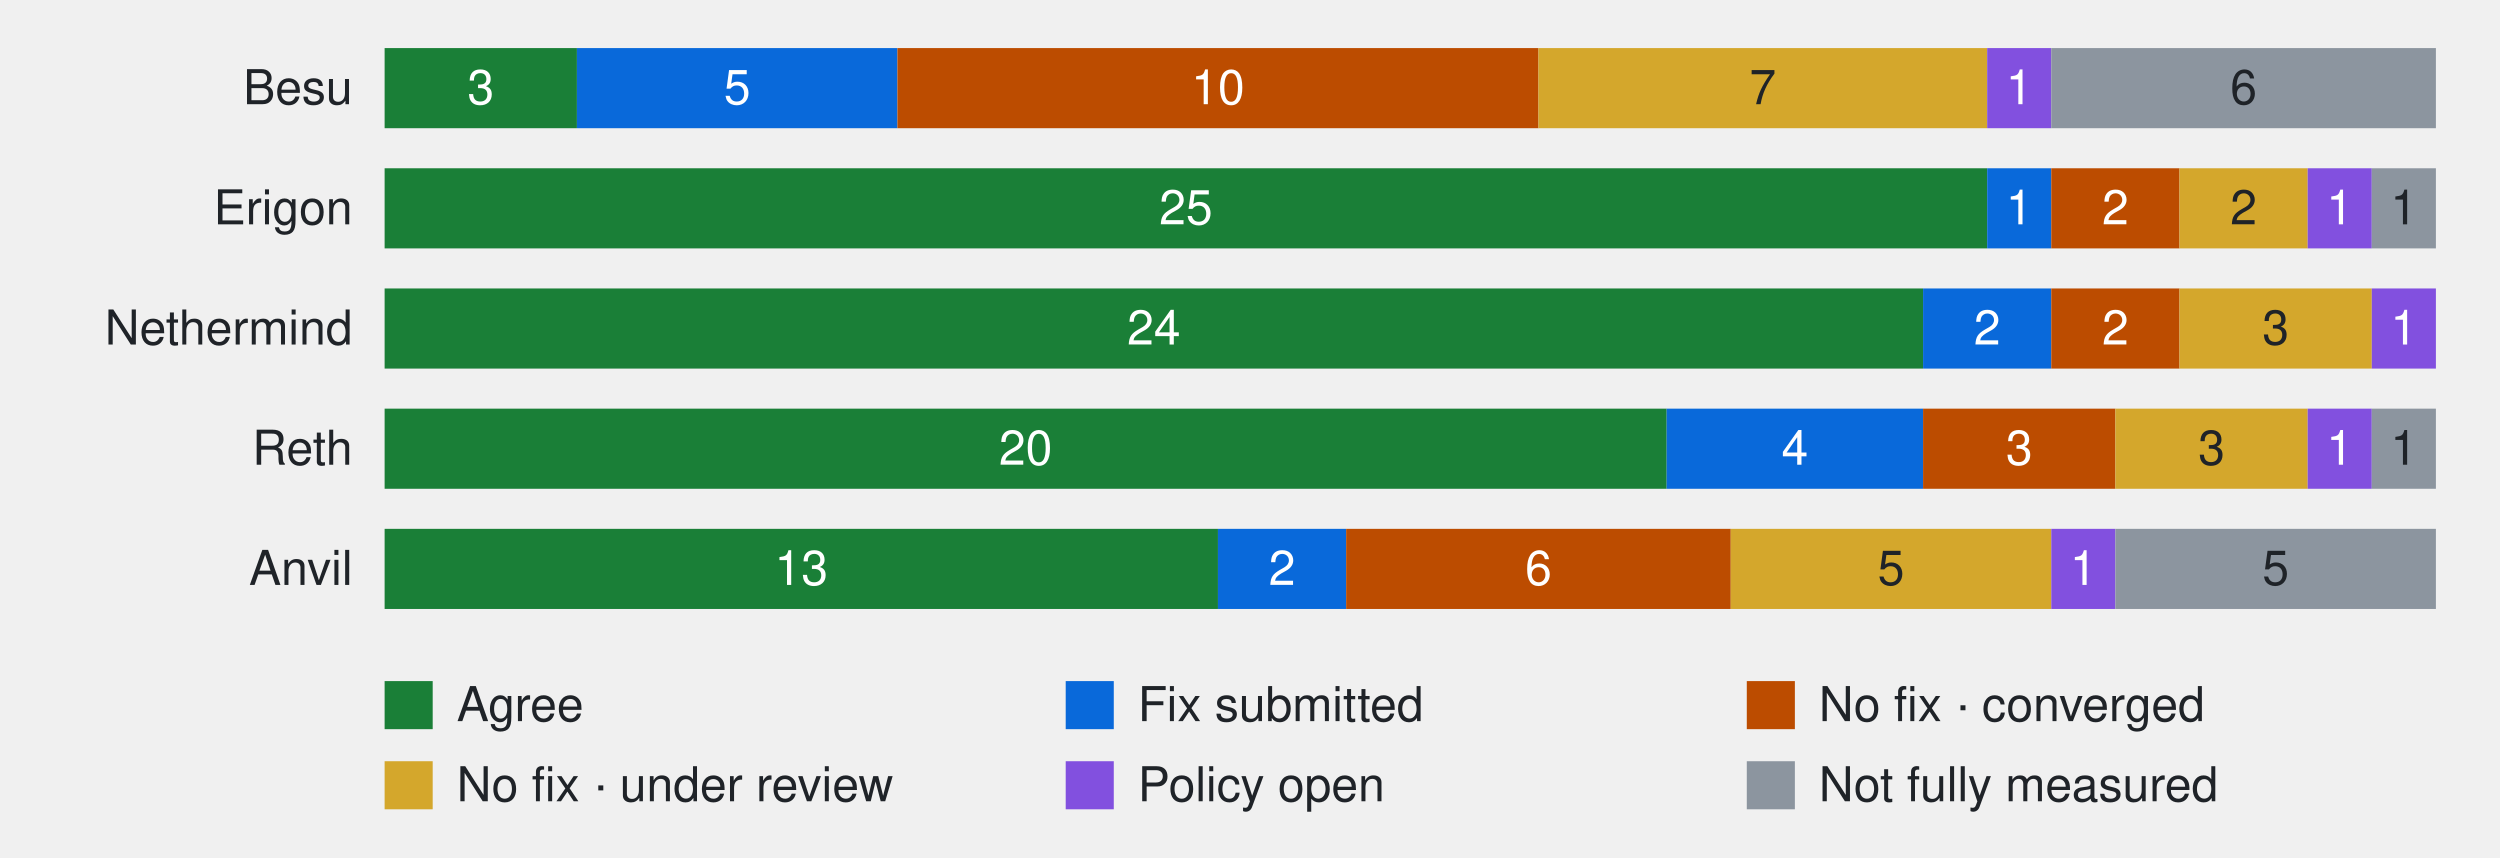
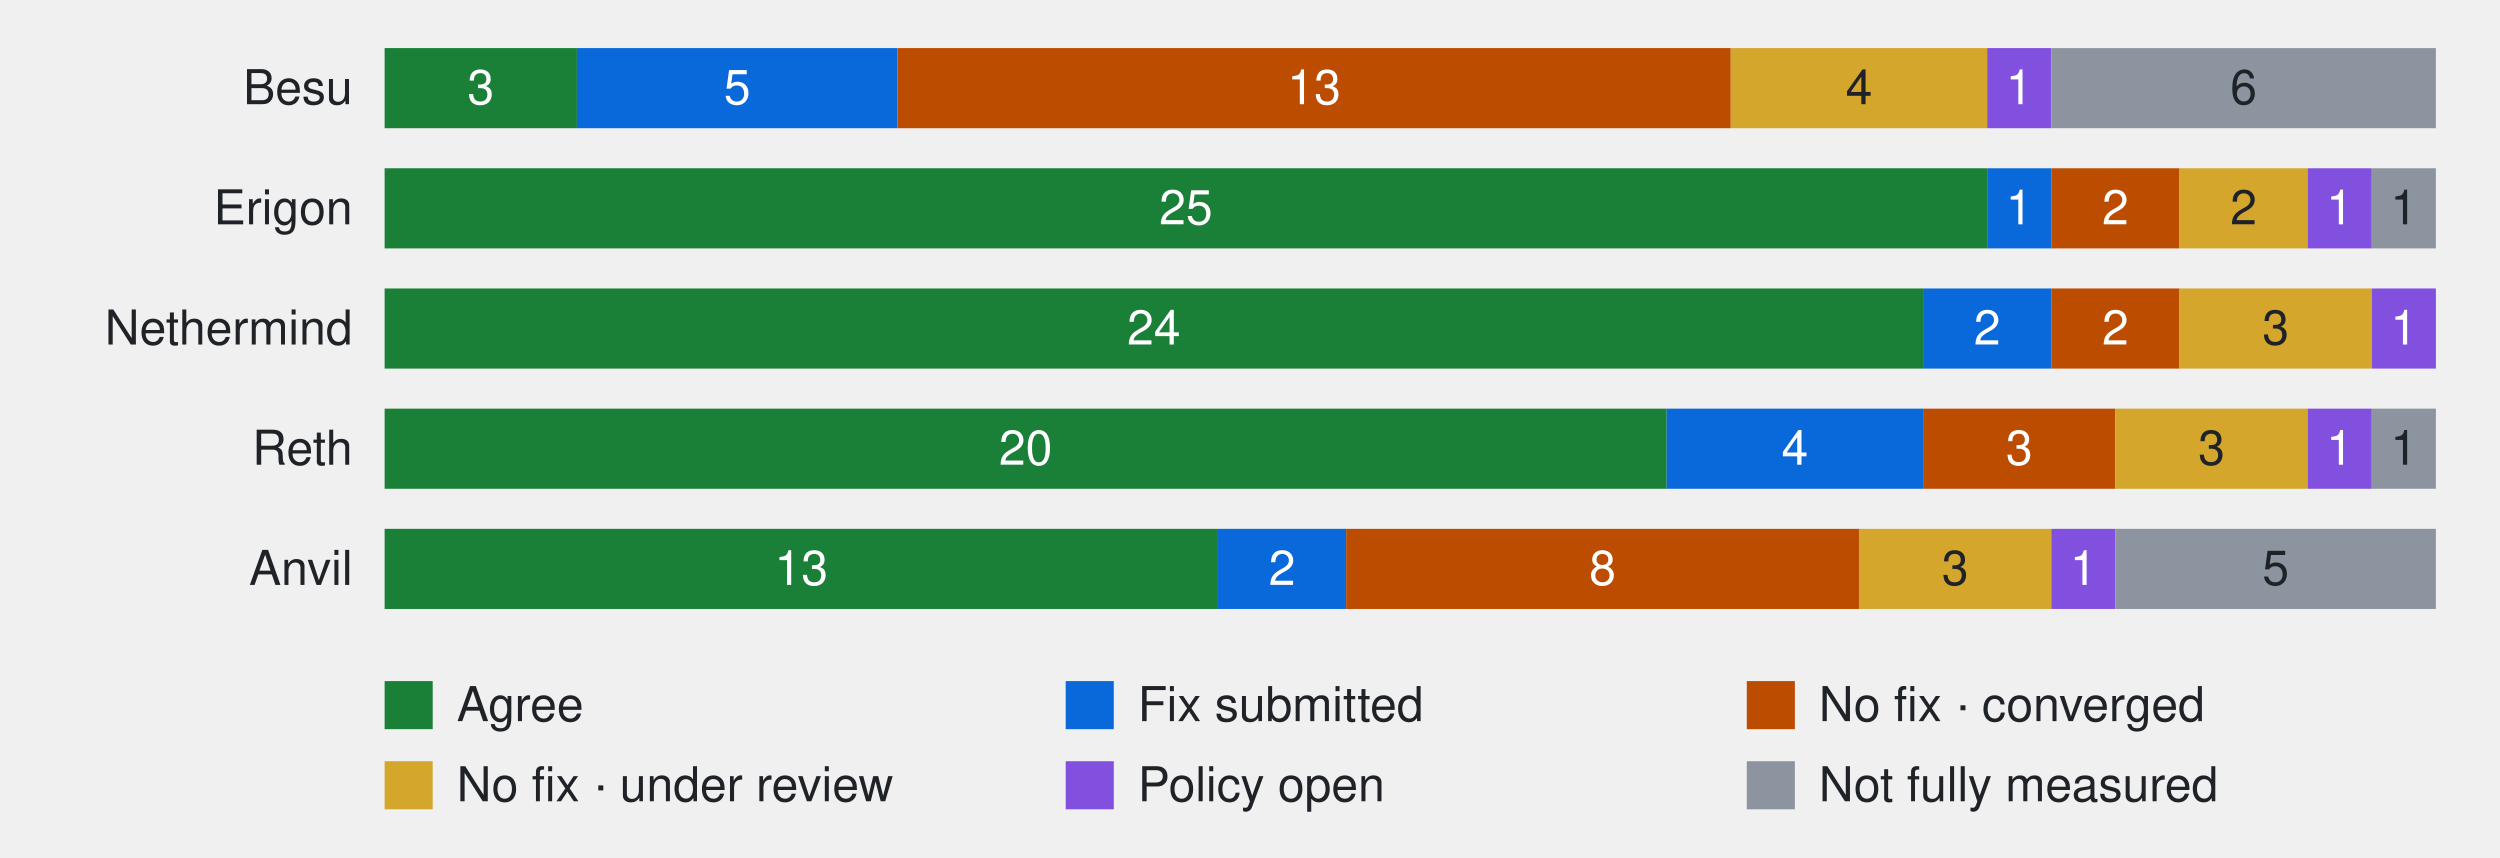
<svg xmlns="http://www.w3.org/2000/svg" width="624" height="214" viewBox="0 0 624 214" role="img" aria-labelledby="title">
  <style>text{font-family:-apple-system,BlinkMacSystemFont,"Segoe UI",Helvetica,Arial,sans-serif;font-size:12px}.label{fill:#1f2328}@media (prefers-color-scheme:dark){.label{fill:#e6edf3}}</style>
  <text class="label" x="88" y="26" text-anchor="end">Besu</text>
  <rect x="96" y="12" width="48" height="20" fill="#1a7f37" />
  <text x="120" y="26" text-anchor="middle" fill="#ffffff">3</text>
  <rect x="144" y="12" width="80" height="20" fill="#0969da" />
  <text x="184" y="26" text-anchor="middle" fill="#ffffff">5</text>
-   <rect x="224" y="12" width="160" height="20" fill="#bc4c00" />
-   <text x="304" y="26" text-anchor="middle" fill="#ffffff">10</text>
-   <rect x="384" y="12" width="112" height="20" fill="#d4a72c" />
-   <text x="440" y="26" text-anchor="middle" fill="#1f2328">7</text>
+   <rect x="224" y="12" width="208" height="20" fill="#bc4c00" />
+   <text x="328" y="26" text-anchor="middle" fill="#ffffff">13</text>
+   <rect x="432" y="12" width="64" height="20" fill="#d4a72c" />
+   <text x="464" y="26" text-anchor="middle" fill="#1f2328">4</text>
  <rect x="496" y="12" width="16" height="20" fill="#8250df" />
  <text x="504" y="26" text-anchor="middle" fill="#ffffff">1</text>
  <rect x="512" y="12" width="96" height="20" fill="#8c959f" />
  <text x="560" y="26" text-anchor="middle" fill="#1f2328">6</text>
  <text class="label" x="88" y="56" text-anchor="end">Erigon</text>
  <rect x="96" y="42" width="400" height="20" fill="#1a7f37" />
  <text x="296" y="56" text-anchor="middle" fill="#ffffff">25</text>
  <rect x="496" y="42" width="16" height="20" fill="#0969da" />
  <text x="504" y="56" text-anchor="middle" fill="#ffffff">1</text>
  <rect x="512" y="42" width="32" height="20" fill="#bc4c00" />
  <text x="528" y="56" text-anchor="middle" fill="#ffffff">2</text>
  <rect x="544" y="42" width="32" height="20" fill="#d4a72c" />
  <text x="560" y="56" text-anchor="middle" fill="#1f2328">2</text>
  <rect x="576" y="42" width="16" height="20" fill="#8250df" />
  <text x="584" y="56" text-anchor="middle" fill="#ffffff">1</text>
  <rect x="592" y="42" width="16" height="20" fill="#8c959f" />
  <text x="600" y="56" text-anchor="middle" fill="#1f2328">1</text>
  <text class="label" x="88" y="86" text-anchor="end">Nethermind</text>
  <rect x="96" y="72" width="384" height="20" fill="#1a7f37" />
  <text x="288" y="86" text-anchor="middle" fill="#ffffff">24</text>
  <rect x="480" y="72" width="32" height="20" fill="#0969da" />
  <text x="496" y="86" text-anchor="middle" fill="#ffffff">2</text>
  <rect x="512" y="72" width="32" height="20" fill="#bc4c00" />
  <text x="528" y="86" text-anchor="middle" fill="#ffffff">2</text>
  <rect x="544" y="72" width="48" height="20" fill="#d4a72c" />
  <text x="568" y="86" text-anchor="middle" fill="#1f2328">3</text>
  <rect x="592" y="72" width="16" height="20" fill="#8250df" />
  <text x="600" y="86" text-anchor="middle" fill="#ffffff">1</text>
  <text class="label" x="88" y="116" text-anchor="end">Reth</text>
  <rect x="96" y="102" width="320" height="20" fill="#1a7f37" />
  <text x="256" y="116" text-anchor="middle" fill="#ffffff">20</text>
  <rect x="416" y="102" width="64" height="20" fill="#0969da" />
  <text x="448" y="116" text-anchor="middle" fill="#ffffff">4</text>
  <rect x="480" y="102" width="48" height="20" fill="#bc4c00" />
  <text x="504" y="116" text-anchor="middle" fill="#ffffff">3</text>
  <rect x="528" y="102" width="48" height="20" fill="#d4a72c" />
  <text x="552" y="116" text-anchor="middle" fill="#1f2328">3</text>
  <rect x="576" y="102" width="16" height="20" fill="#8250df" />
  <text x="584" y="116" text-anchor="middle" fill="#ffffff">1</text>
  <rect x="592" y="102" width="16" height="20" fill="#8c959f" />
  <text x="600" y="116" text-anchor="middle" fill="#1f2328">1</text>
  <text class="label" x="88" y="146" text-anchor="end">Anvil</text>
  <rect x="96" y="132" width="208" height="20" fill="#1a7f37" />
  <text x="200" y="146" text-anchor="middle" fill="#ffffff">13</text>
  <rect x="304" y="132" width="32" height="20" fill="#0969da" />
  <text x="320" y="146" text-anchor="middle" fill="#ffffff">2</text>
-   <rect x="336" y="132" width="96" height="20" fill="#bc4c00" />
-   <text x="384" y="146" text-anchor="middle" fill="#ffffff">6</text>
-   <rect x="432" y="132" width="80" height="20" fill="#d4a72c" />
-   <text x="472" y="146" text-anchor="middle" fill="#1f2328">5</text>
+   <rect x="336" y="132" width="128" height="20" fill="#bc4c00" />
+   <text x="400" y="146" text-anchor="middle" fill="#ffffff">8</text>
+   <rect x="464" y="132" width="48" height="20" fill="#d4a72c" />
+   <text x="488" y="146" text-anchor="middle" fill="#1f2328">3</text>
  <rect x="512" y="132" width="16" height="20" fill="#8250df" />
  <text x="520" y="146" text-anchor="middle" fill="#ffffff">1</text>
  <rect x="528" y="132" width="80" height="20" fill="#8c959f" />
  <text x="568" y="146" text-anchor="middle" fill="#1f2328">5</text>
  <rect x="96" y="170" width="12" height="12" fill="#1a7f37" />
  <text class="label" x="114" y="180">Agree</text>
  <rect x="266" y="170" width="12" height="12" fill="#0969da" />
  <text class="label" x="284" y="180">Fix submitted</text>
  <rect x="436" y="170" width="12" height="12" fill="#bc4c00" />
  <text class="label" x="454" y="180">No fix · converged</text>
  <rect x="96" y="190" width="12" height="12" fill="#d4a72c" />
  <text class="label" x="114" y="200">No fix · under review</text>
  <rect x="266" y="190" width="12" height="12" fill="#8250df" />
  <text class="label" x="284" y="200">Policy open</text>
  <rect x="436" y="190" width="12" height="12" fill="#8c959f" />
  <text class="label" x="454" y="200">Not fully measured</text>
</svg>
